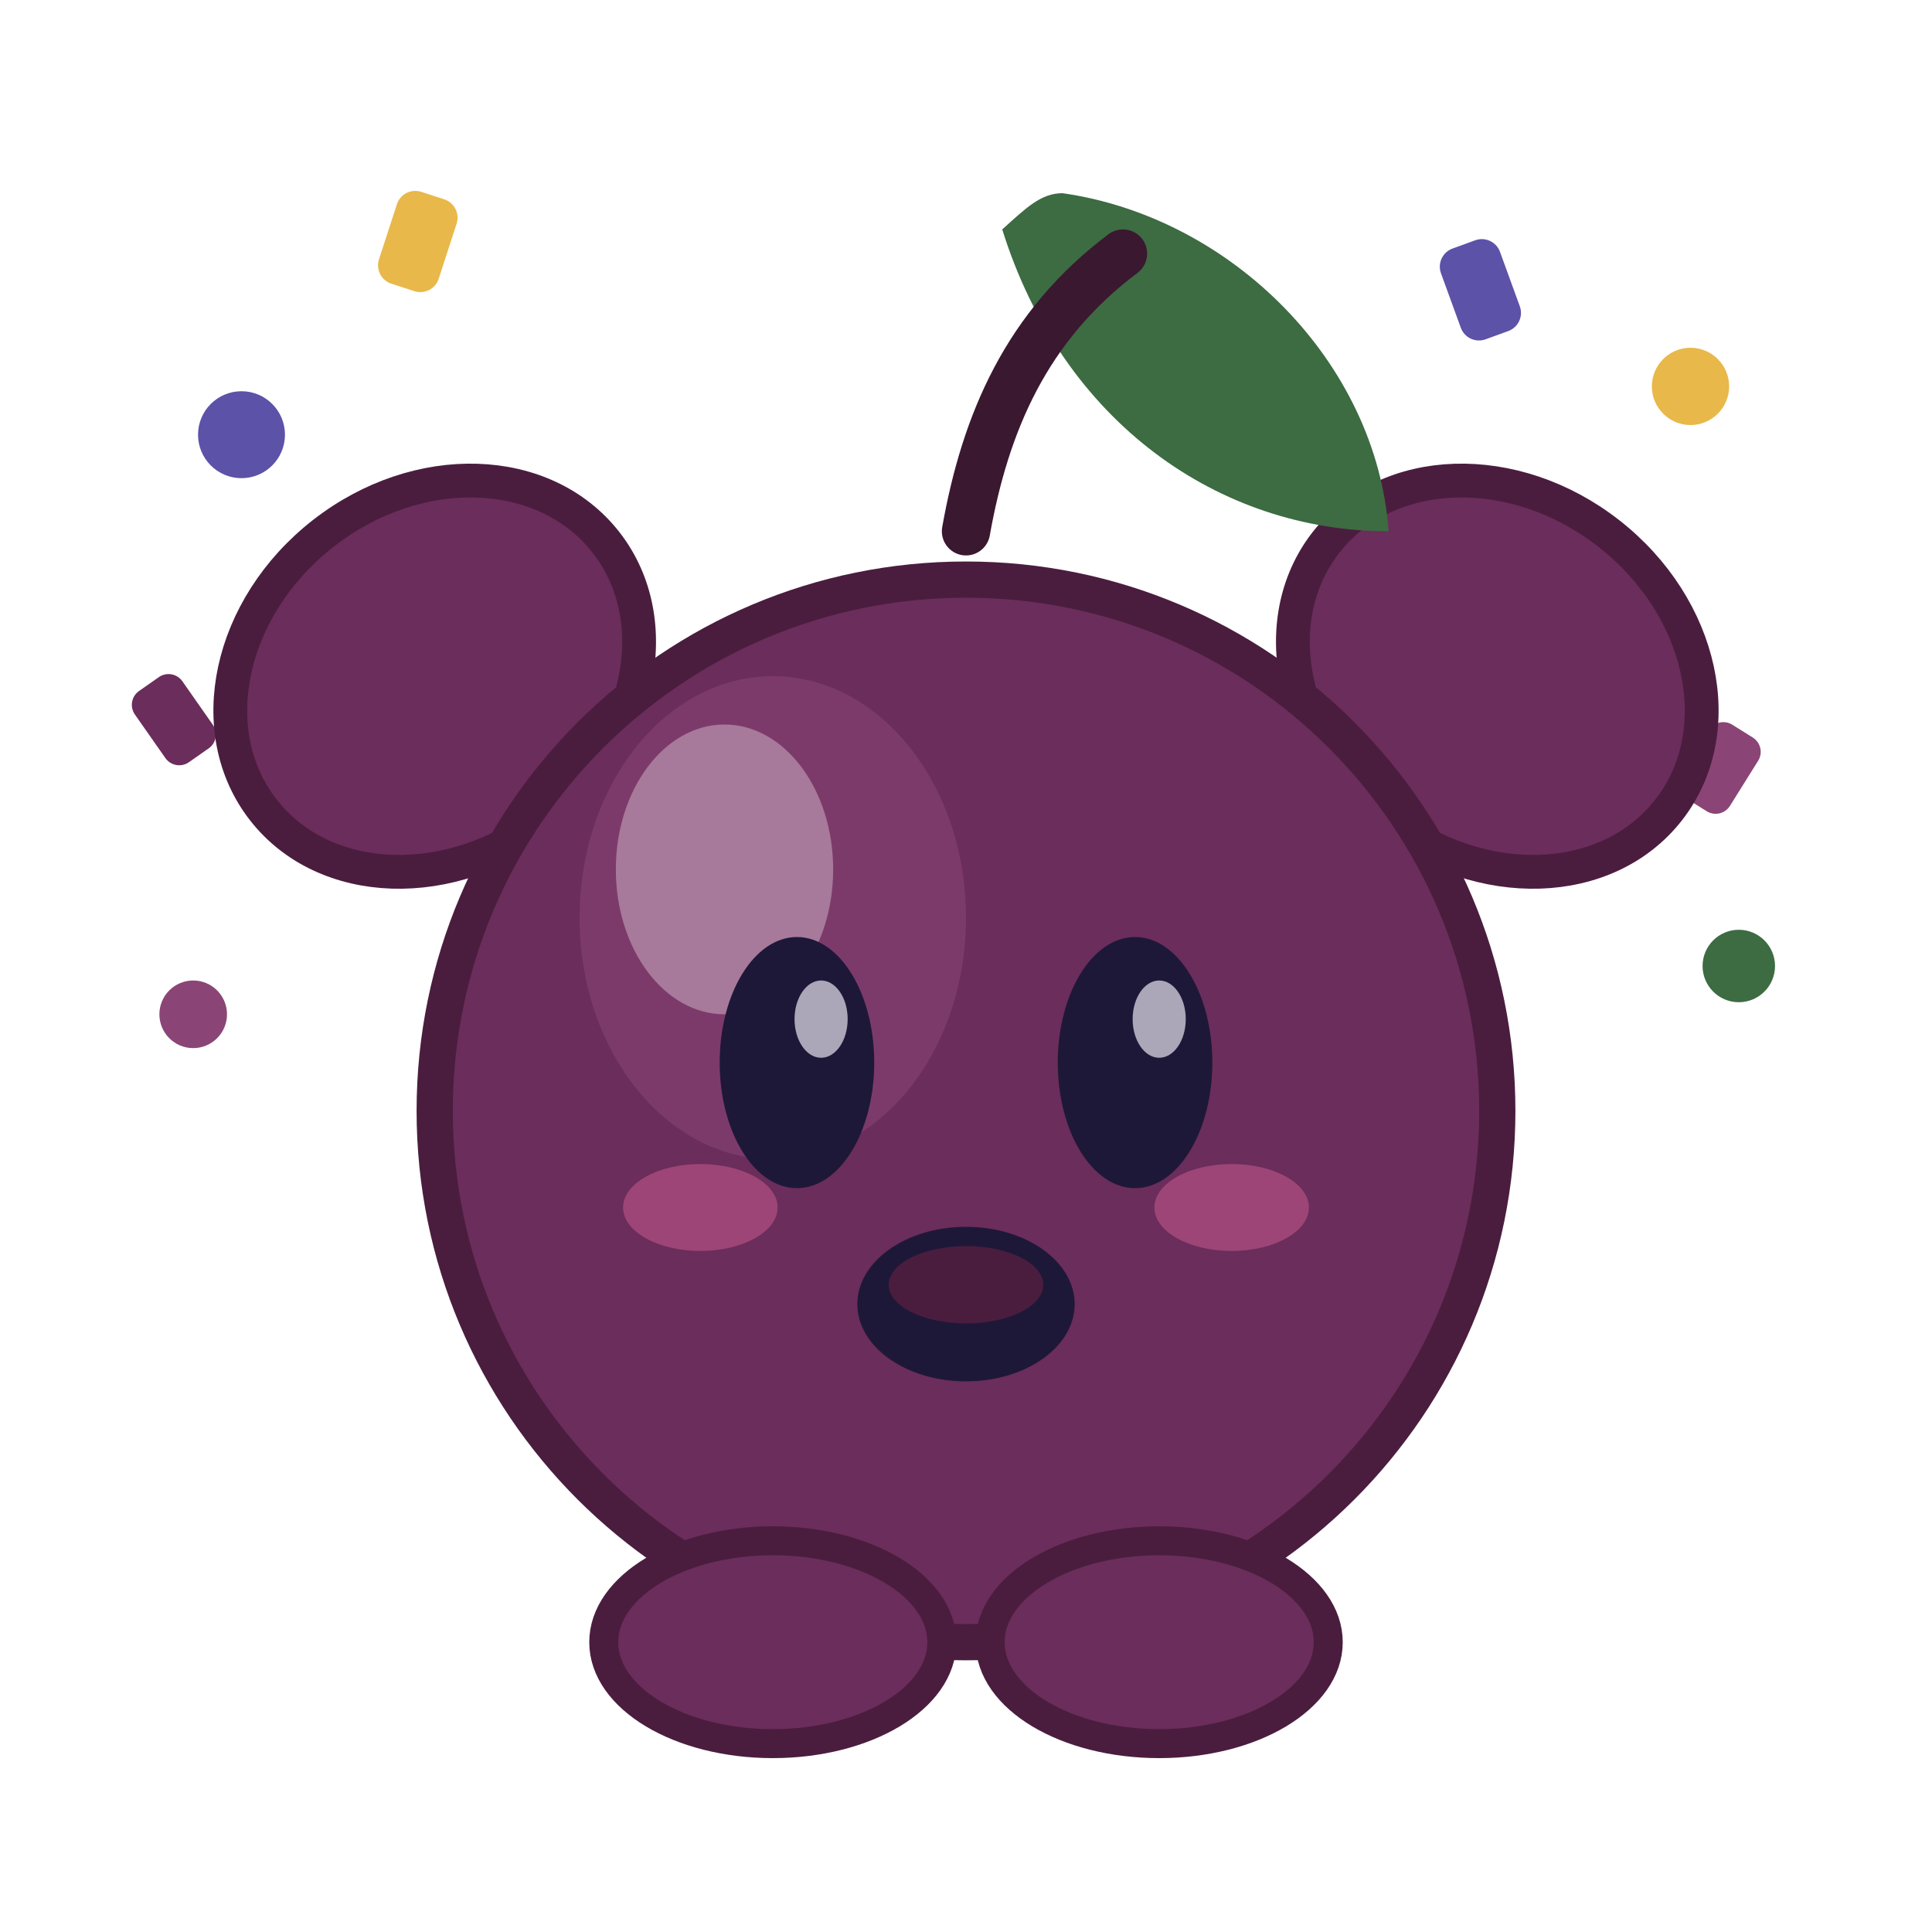
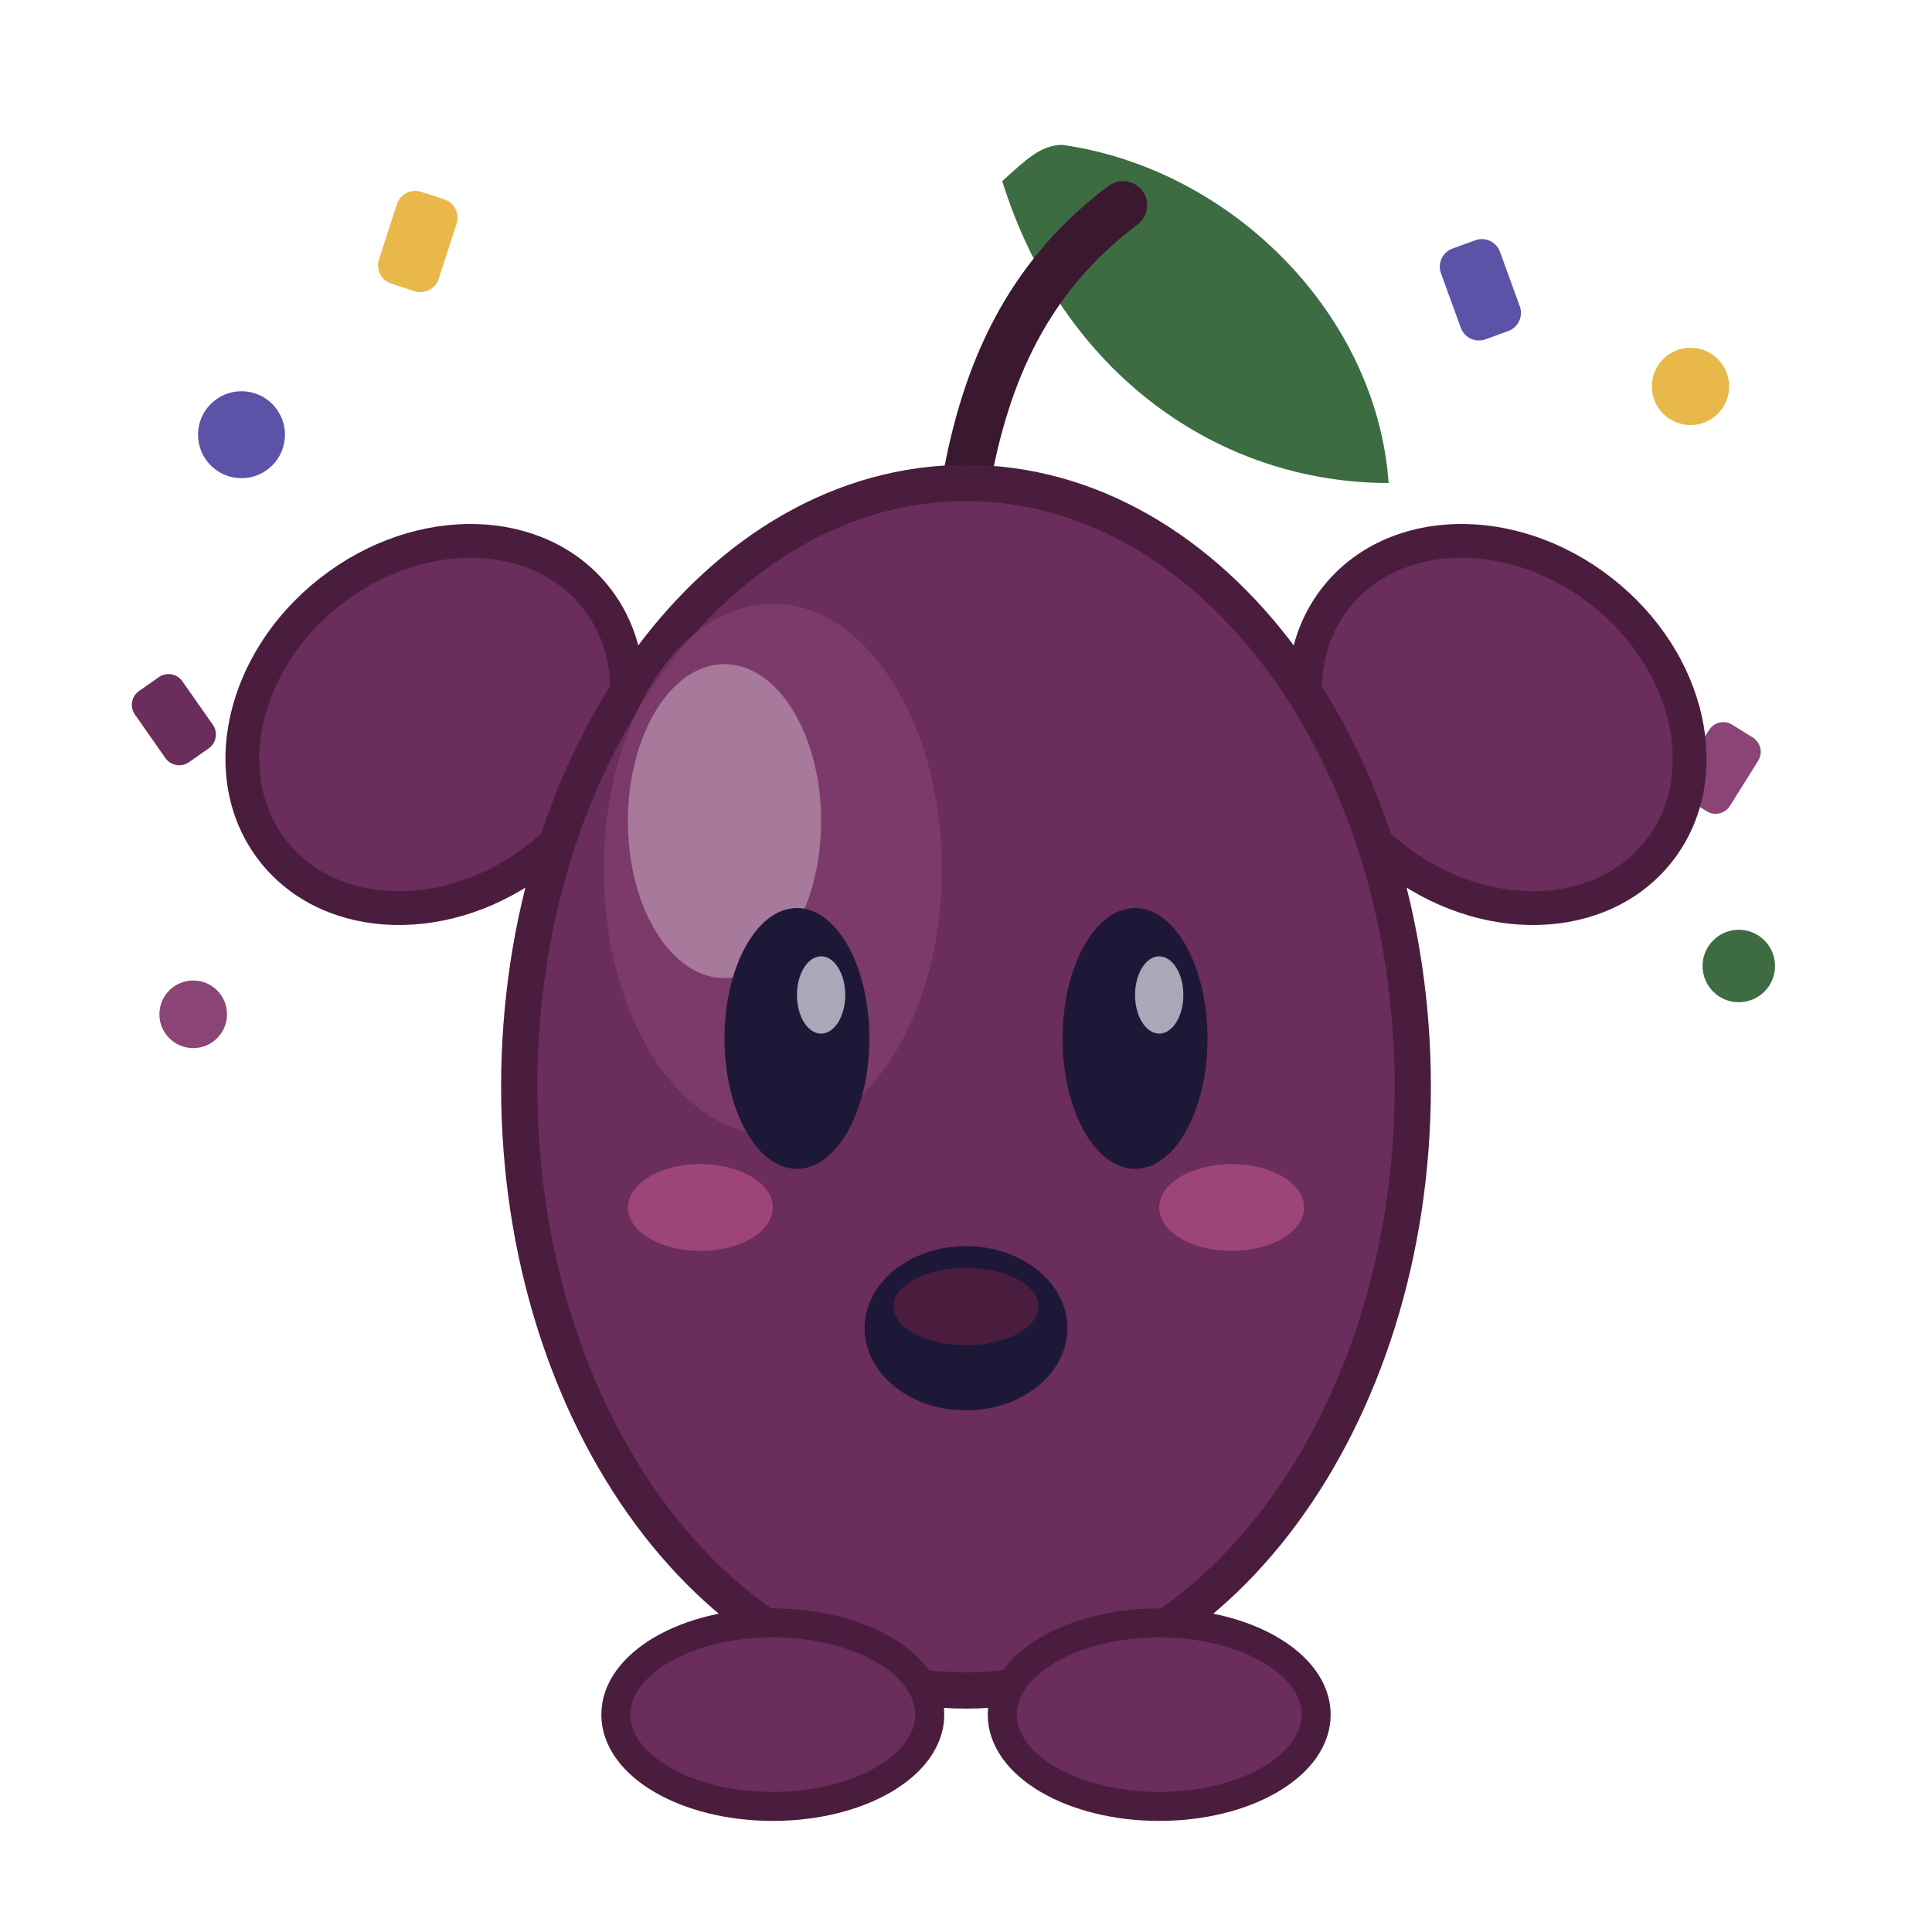
<svg xmlns="http://www.w3.org/2000/svg" viewBox="0 0 80 80" role="img" aria-label="Plum">
  <circle cx="10" cy="18" r="1.8" fill="#5c52a8" />
  <circle cx="70" cy="16" r="1.6" fill="#e8b84a" />
  <circle cx="8" cy="42" r="1.4" fill="#8a4576" />
  <circle cx="72" cy="40" r="1.5" fill="#3d6b42" />
  <rect x="16" y="8" width="2.6" height="4" rx="0.8" fill="#e8b84a" transform="rotate(18 17.3 10)" />
  <rect x="60" y="10" width="2.6" height="4" rx="0.8" fill="#5c52a8" transform="rotate(-20 61.3 12)" />
  <rect x="6" y="28" width="2.4" height="3.6" rx="0.7" fill="#6b2d5b" transform="rotate(-35 7.2 29.8)" />
  <rect x="70" y="30" width="2.4" height="3.6" rx="0.7" fill="#8a4576" transform="rotate(32 71.2 31.8)" />
-   <ellipse cx="18" cy="28" rx="9" ry="7.5" fill="#6b2d5b" stroke="#4a1d3e" stroke-width="1.4" transform="rotate(-38 18 28)" />
-   <ellipse cx="62" cy="28" rx="9" ry="7.5" fill="#6b2d5b" stroke="#4a1d3e" stroke-width="1.4" transform="rotate(38 62 28)" />
-   <path fill="#3d6b42" d="M44 8c7 1 13 7 13.5 14-7 0-13.5-4.5-16-12.5 1-.9 1.6-1.5 2.5-1.5z" />
-   <path fill="none" stroke="#3a1830" stroke-width="2" stroke-linecap="round" d="M40 22c.8-4.5 2.5-8.5 6.5-11.5" />
-   <circle cx="40" cy="46" r="22" fill="#6b2d5b" />
-   <circle cx="40" cy="46" r="22" fill="none" stroke="#4a1d3e" stroke-width="1.5" />
-   <ellipse cx="32" cy="38" rx="8" ry="10" fill="#8a4576" opacity=".55" />
-   <ellipse cx="30" cy="36" rx="4.5" ry="6" fill="#f7eef3" opacity=".35" />
-   <ellipse cx="32" cy="68" rx="7" ry="4.2" fill="#6b2d5b" stroke="#4a1d3e" stroke-width="1.2" />
-   <ellipse cx="48" cy="68" rx="7" ry="4.2" fill="#6b2d5b" stroke="#4a1d3e" stroke-width="1.2" />
-   <ellipse cx="33" cy="44" rx="3.2" ry="5.2" fill="#1e1838" />
-   <ellipse cx="47" cy="44" rx="3.2" ry="5.2" fill="#1e1838" />
-   <ellipse cx="34" cy="42.2" rx="1.1" ry="1.6" fill="#f7f2fc" opacity=".65" />
-   <ellipse cx="48" cy="42.2" rx="1.1" ry="1.6" fill="#f7f2fc" opacity=".65" />
-   <ellipse cx="29" cy="50" rx="3.2" ry="1.8" fill="#c45a8c" opacity=".55" />
-   <ellipse cx="51" cy="50" rx="3.2" ry="1.8" fill="#c45a8c" opacity=".55" />
-   <ellipse cx="40" cy="54" rx="4.5" ry="3.2" fill="#1e1838" />
-   <ellipse cx="40" cy="53.2" rx="3.2" ry="1.6" fill="#4a1d3e" />
+   <ellipse cx="18" cy="30" rx="8.5" ry="7" fill="#6b2d5b" stroke="#4a1d3e" stroke-width="1.4" transform="rotate(-38 18 30)" />
+   <ellipse cx="62" cy="30" rx="8.5" ry="7" fill="#6b2d5b" stroke="#4a1d3e" stroke-width="1.4" transform="rotate(38 62 30)" />
+   <path fill="#3d6b42" d="M44 6c7 1 13 7 13.5 14-7 0-13.5-4.5-16-12.5 1-.9 1.6-1.5 2.5-1.5z" />
+   <path fill="none" stroke="#3a1830" stroke-width="2" stroke-linecap="round" d="M40 20c.8-4.5 2.5-8.5 6.5-11.5" />
+   <ellipse cx="40" cy="45" rx="18.5" ry="25" fill="#6b2d5b" />
+   <ellipse cx="40" cy="45" rx="18.5" ry="25" fill="none" stroke="#4a1d3e" stroke-width="1.5" />
+   <ellipse cx="32" cy="36" rx="7" ry="11" fill="#8a4576" opacity=".55" />
+   <ellipse cx="30" cy="34" rx="4" ry="6.5" fill="#f7eef3" opacity=".35" />
+   <ellipse cx="32" cy="71" rx="6.5" ry="3.8" fill="#6b2d5b" stroke="#4a1d3e" stroke-width="1.2" />
+   <ellipse cx="48" cy="71" rx="6.5" ry="3.8" fill="#6b2d5b" stroke="#4a1d3e" stroke-width="1.2" />
+   <ellipse cx="33" cy="43" rx="3" ry="5.4" fill="#1e1838" />
+   <ellipse cx="47" cy="43" rx="3" ry="5.4" fill="#1e1838" />
+   <ellipse cx="34" cy="41.2" rx="1" ry="1.6" fill="#f7f2fc" opacity=".65" />
+   <ellipse cx="48" cy="41.2" rx="1" ry="1.6" fill="#f7f2fc" opacity=".65" />
+   <ellipse cx="29" cy="50" rx="3" ry="1.8" fill="#c45a8c" opacity=".55" />
+   <ellipse cx="51" cy="50" rx="3" ry="1.8" fill="#c45a8c" opacity=".55" />
+   <ellipse cx="40" cy="55" rx="4.2" ry="3.4" fill="#1e1838" />
+   <ellipse cx="40" cy="54.1" rx="3" ry="1.6" fill="#4a1d3e" />
</svg>
